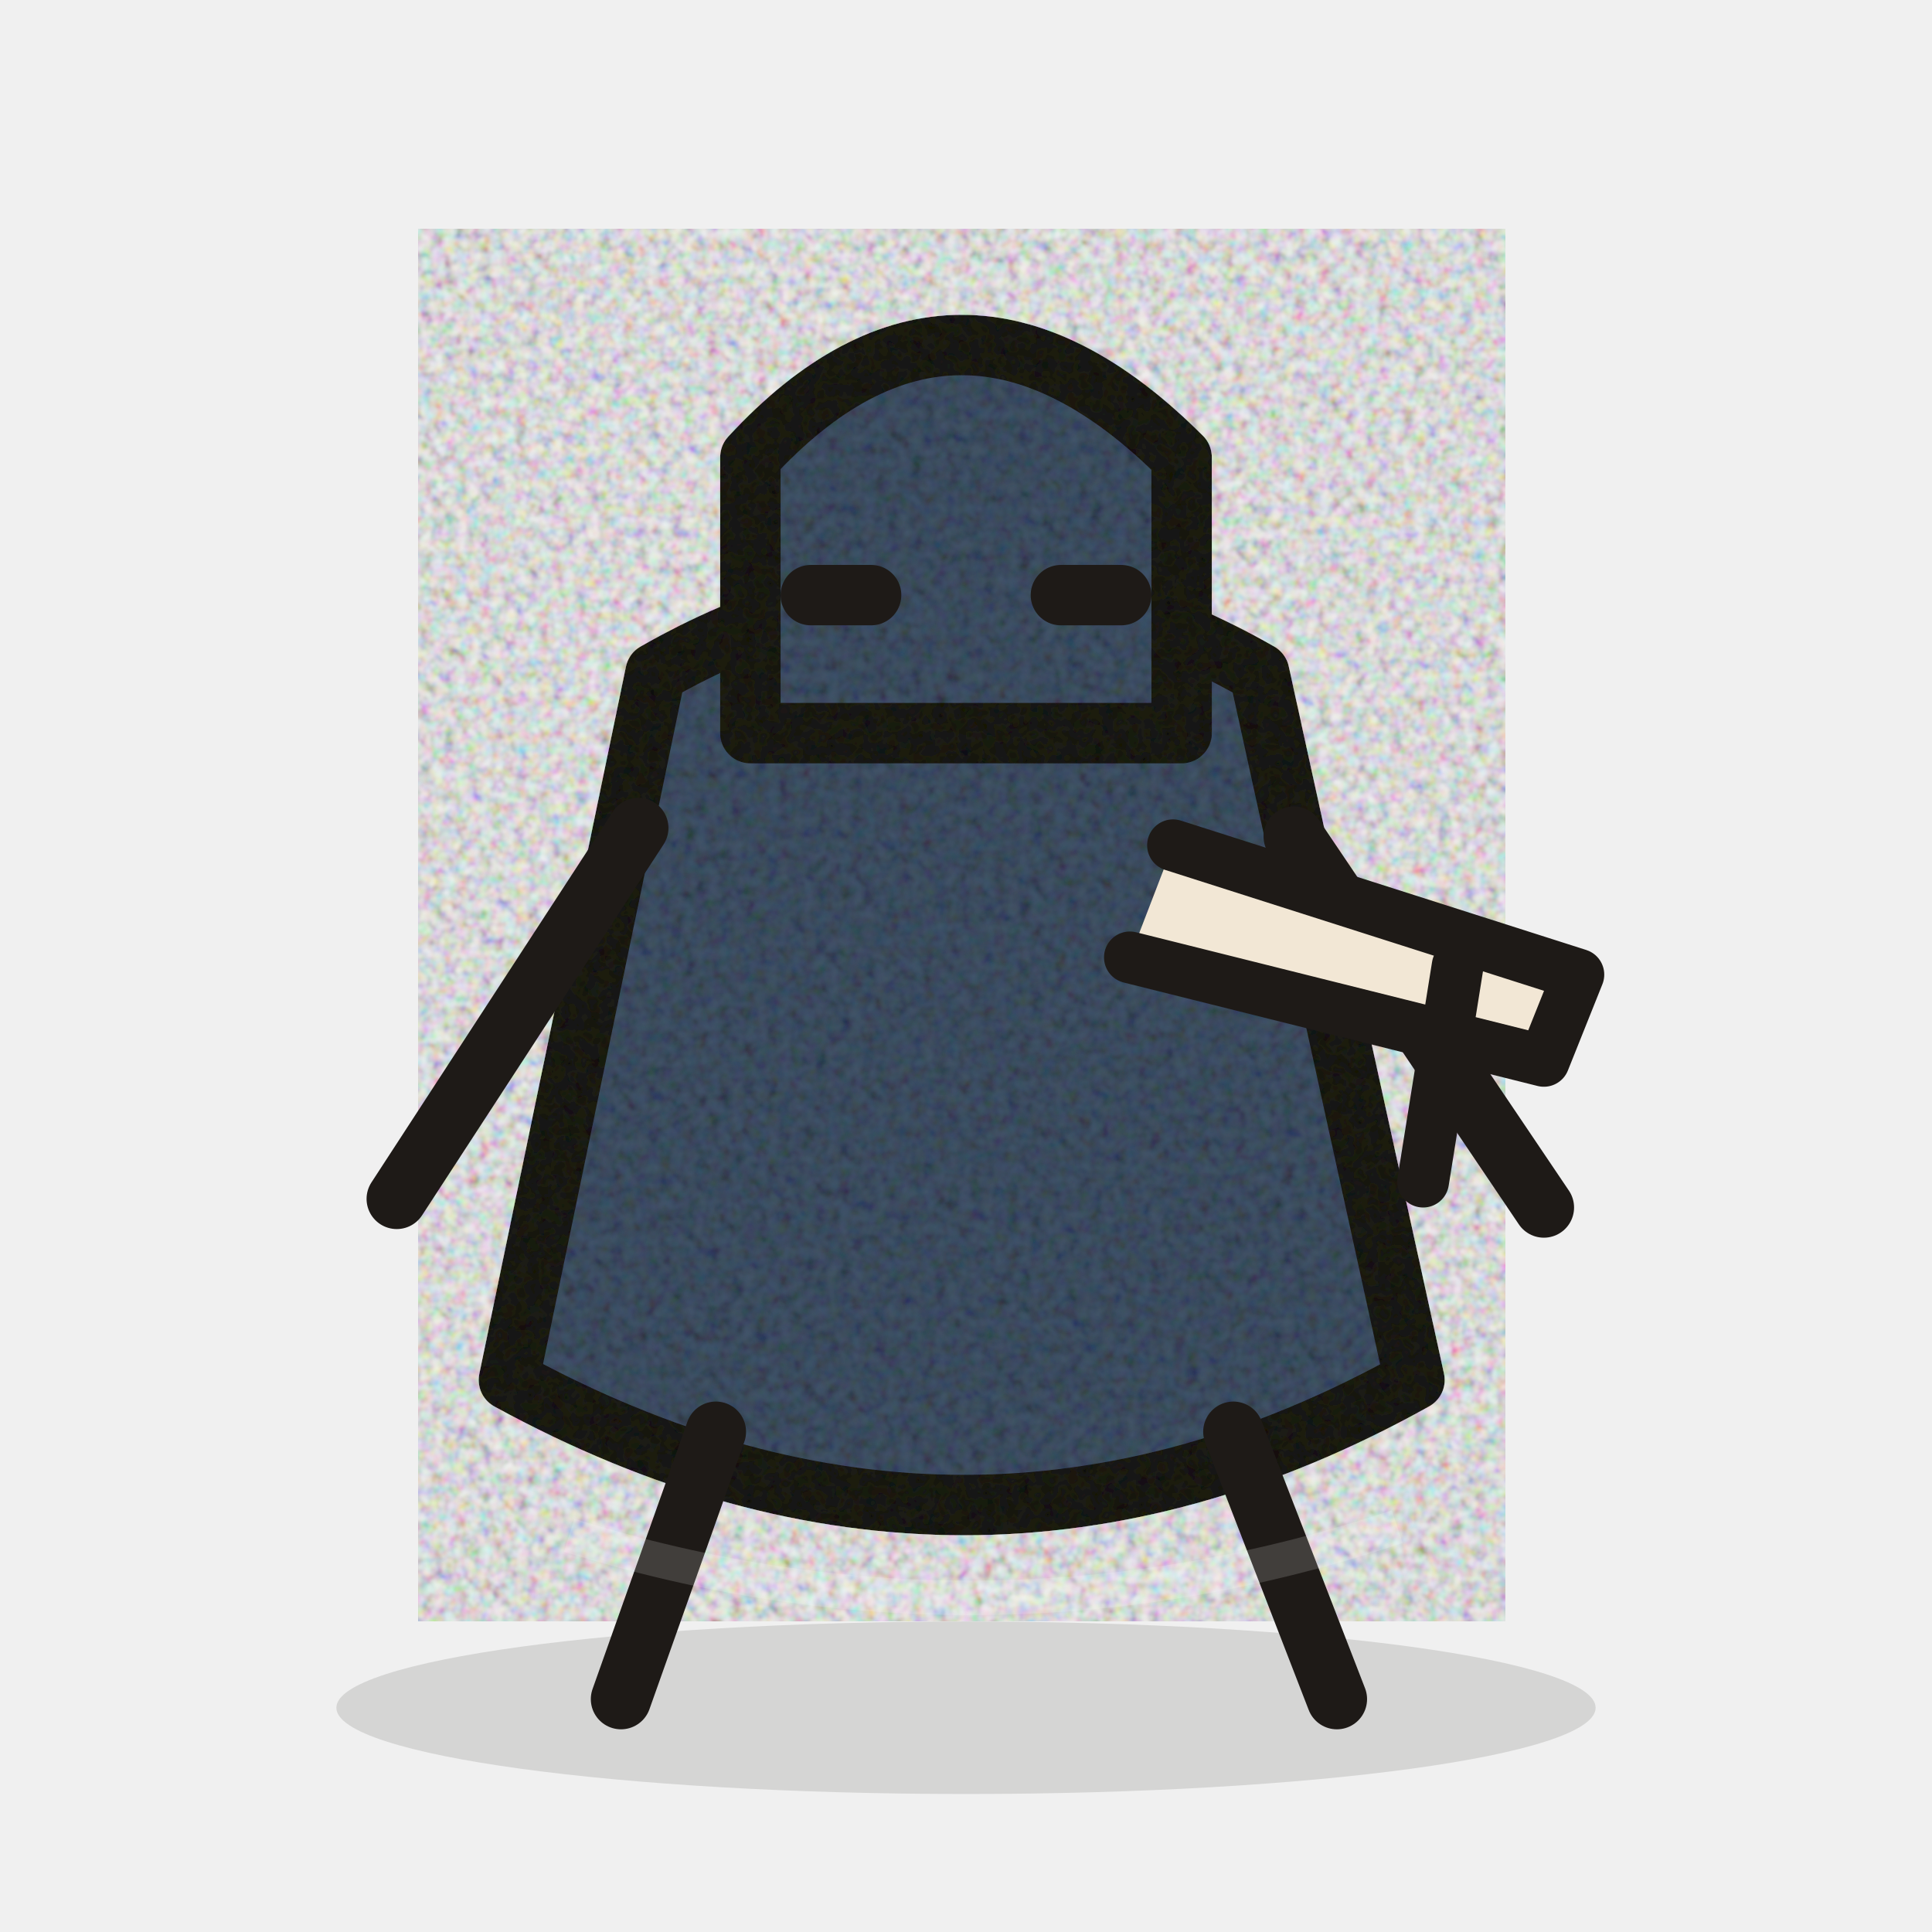
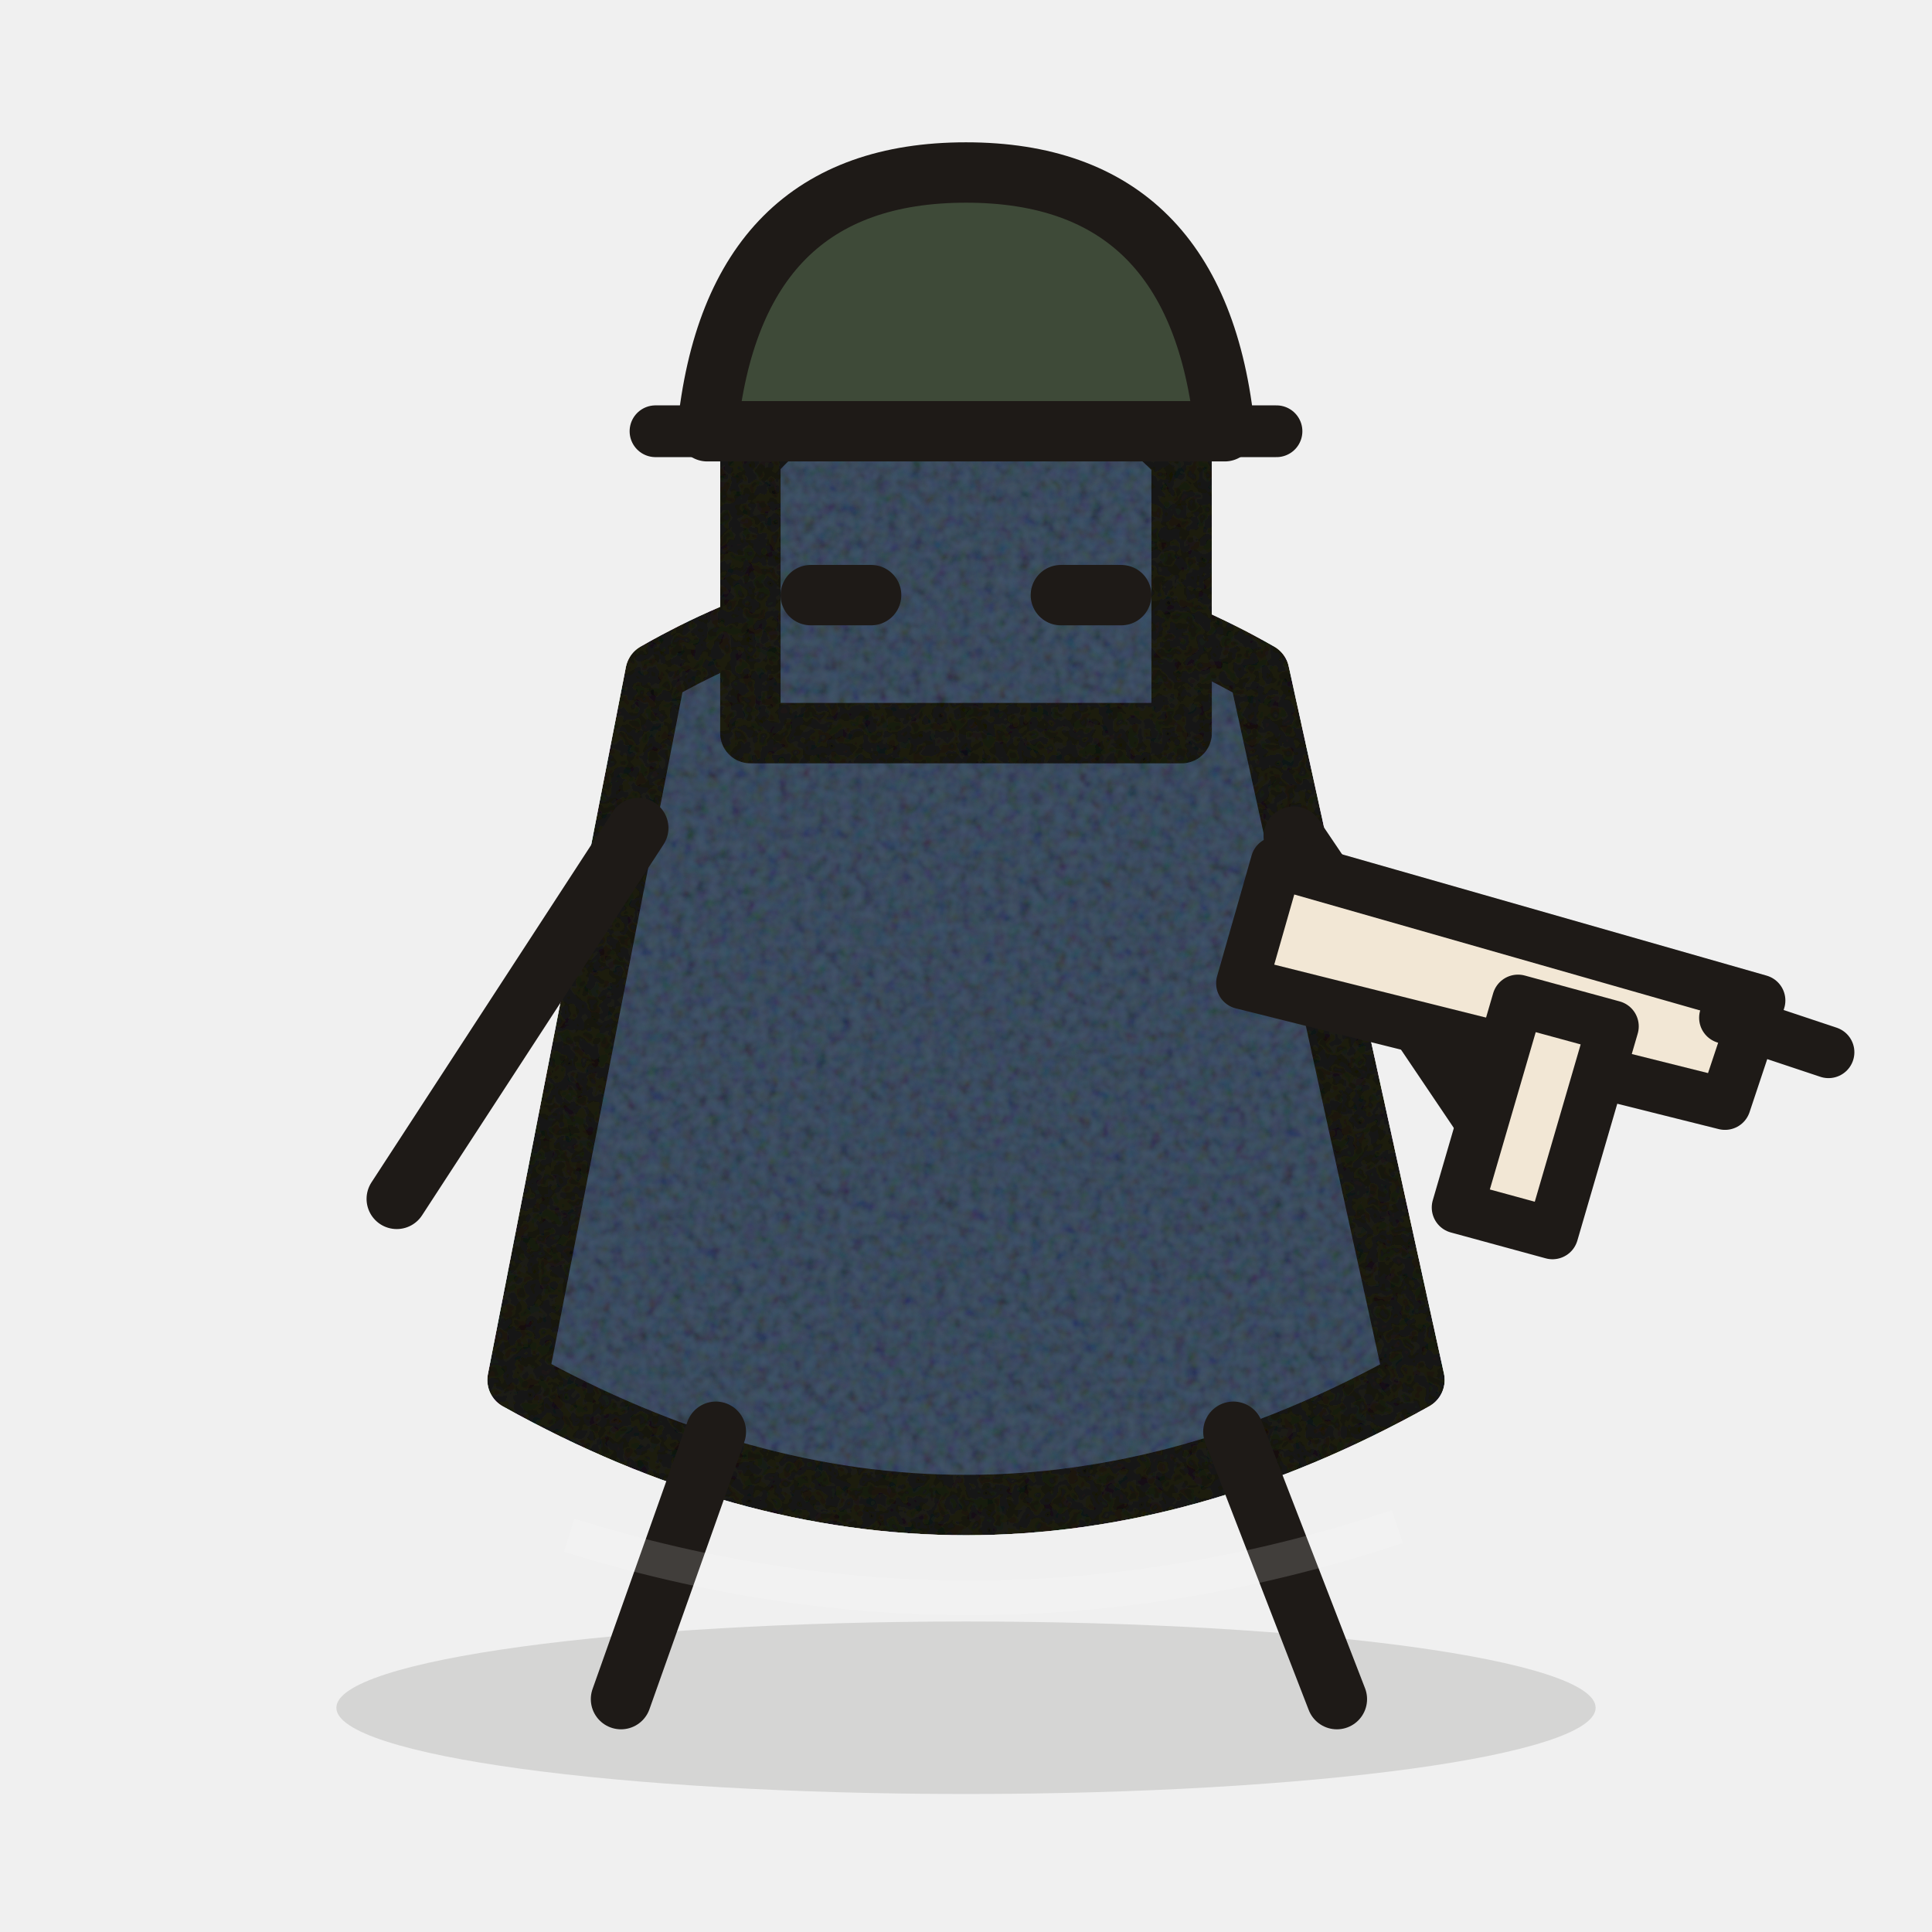
<svg xmlns="http://www.w3.org/2000/svg" viewBox="0 0 224 224">
  <defs>
    <filter id="grain">
      <feTurbulence type="fractalNoise" baseFrequency=".72" numOctaves="2" seed="8" result="n" />
-       <feBlend in="SourceGraphic" in2="n" mode="multiply" />
+       <feBlend in="SourceGraphic" in2="n" mode="multiply" result="b" />
+       <feComposite in="b" in2="SourceGraphic" operator="in" />
    </filter>
  </defs>
  <g stroke="#1E1A17" stroke-width="7" stroke-linejoin="round" stroke-linecap="round">
    <ellipse cx="112" cy="198" rx="73" ry="10" fill="#1E1A1720" stroke="none" />
    <g fill="#43546A" filter="url(#grain)">
-       <path d="M76 78q35-20 70 0l18 82q-52 29-105 0z" />
+       <path d="M76 78q35-20 70 0l18 82q-52 29-104 0z" />
      <path d="M87 53q24-26 50 0v32H87z" />
    </g>
    <path d="M83 166l-11 31M143 166l12 31" fill="none" />
    <path d="M74 96L46 139M150 97l29 43" fill="none" />
-     <g fill="#F2E7D5" stroke-width="6">
-       <path d="M136 98l47 15-4 10-48-12M169 112l-4 25" />
+     <g fill="#F2E7D5" stroke-width="6" transform="translate(18,0)">
+       <path d="M130 100l56 16-4 12-56-14z" />
+       <path d="M158 116l-7 24 11 3 7-24z" />
+       <path d="M182 118l12 4" />
    </g>
+     <path d="M82 50q3-30 30-30t30 30z" fill="#3E4A38" />
+     <path d="M76 50h72" stroke-width="6" fill="none" />
    <path d="M94 69h7M123 69h7" />
  </g>
  <path d="M66 178q48 15 96-1" fill="none" stroke="#fff" stroke-opacity=".16" stroke-width="4" />
</svg>
